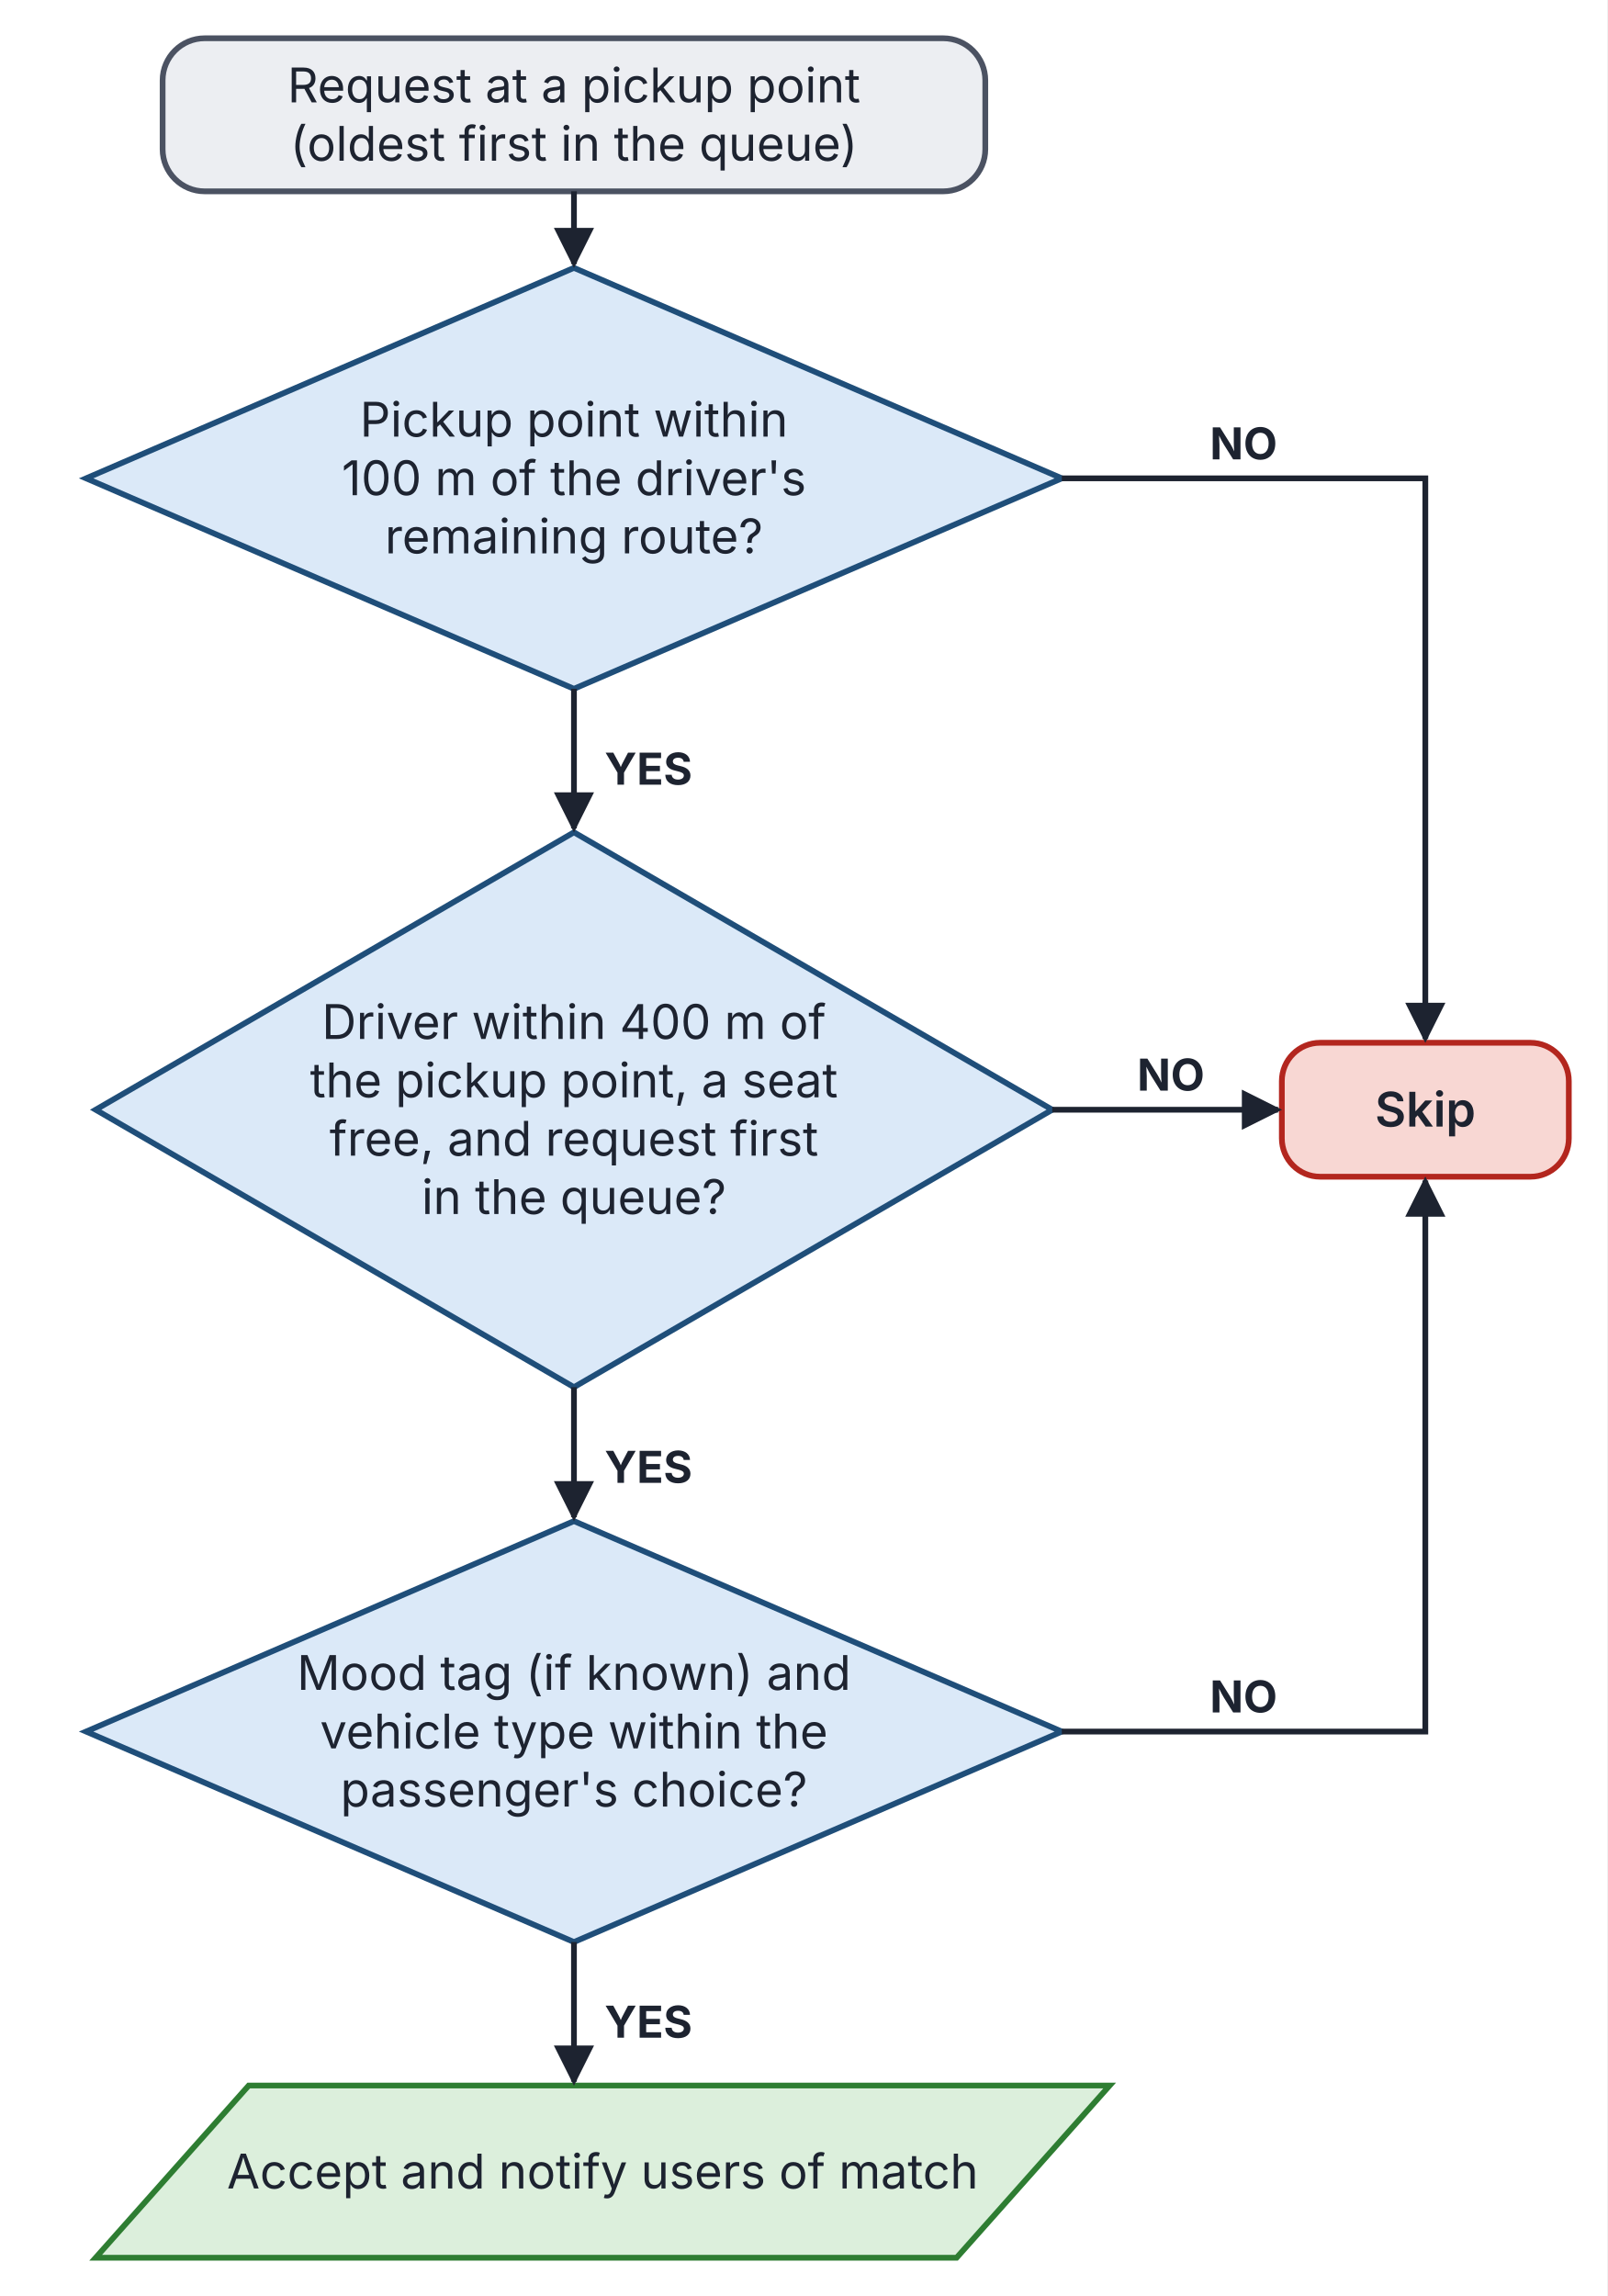
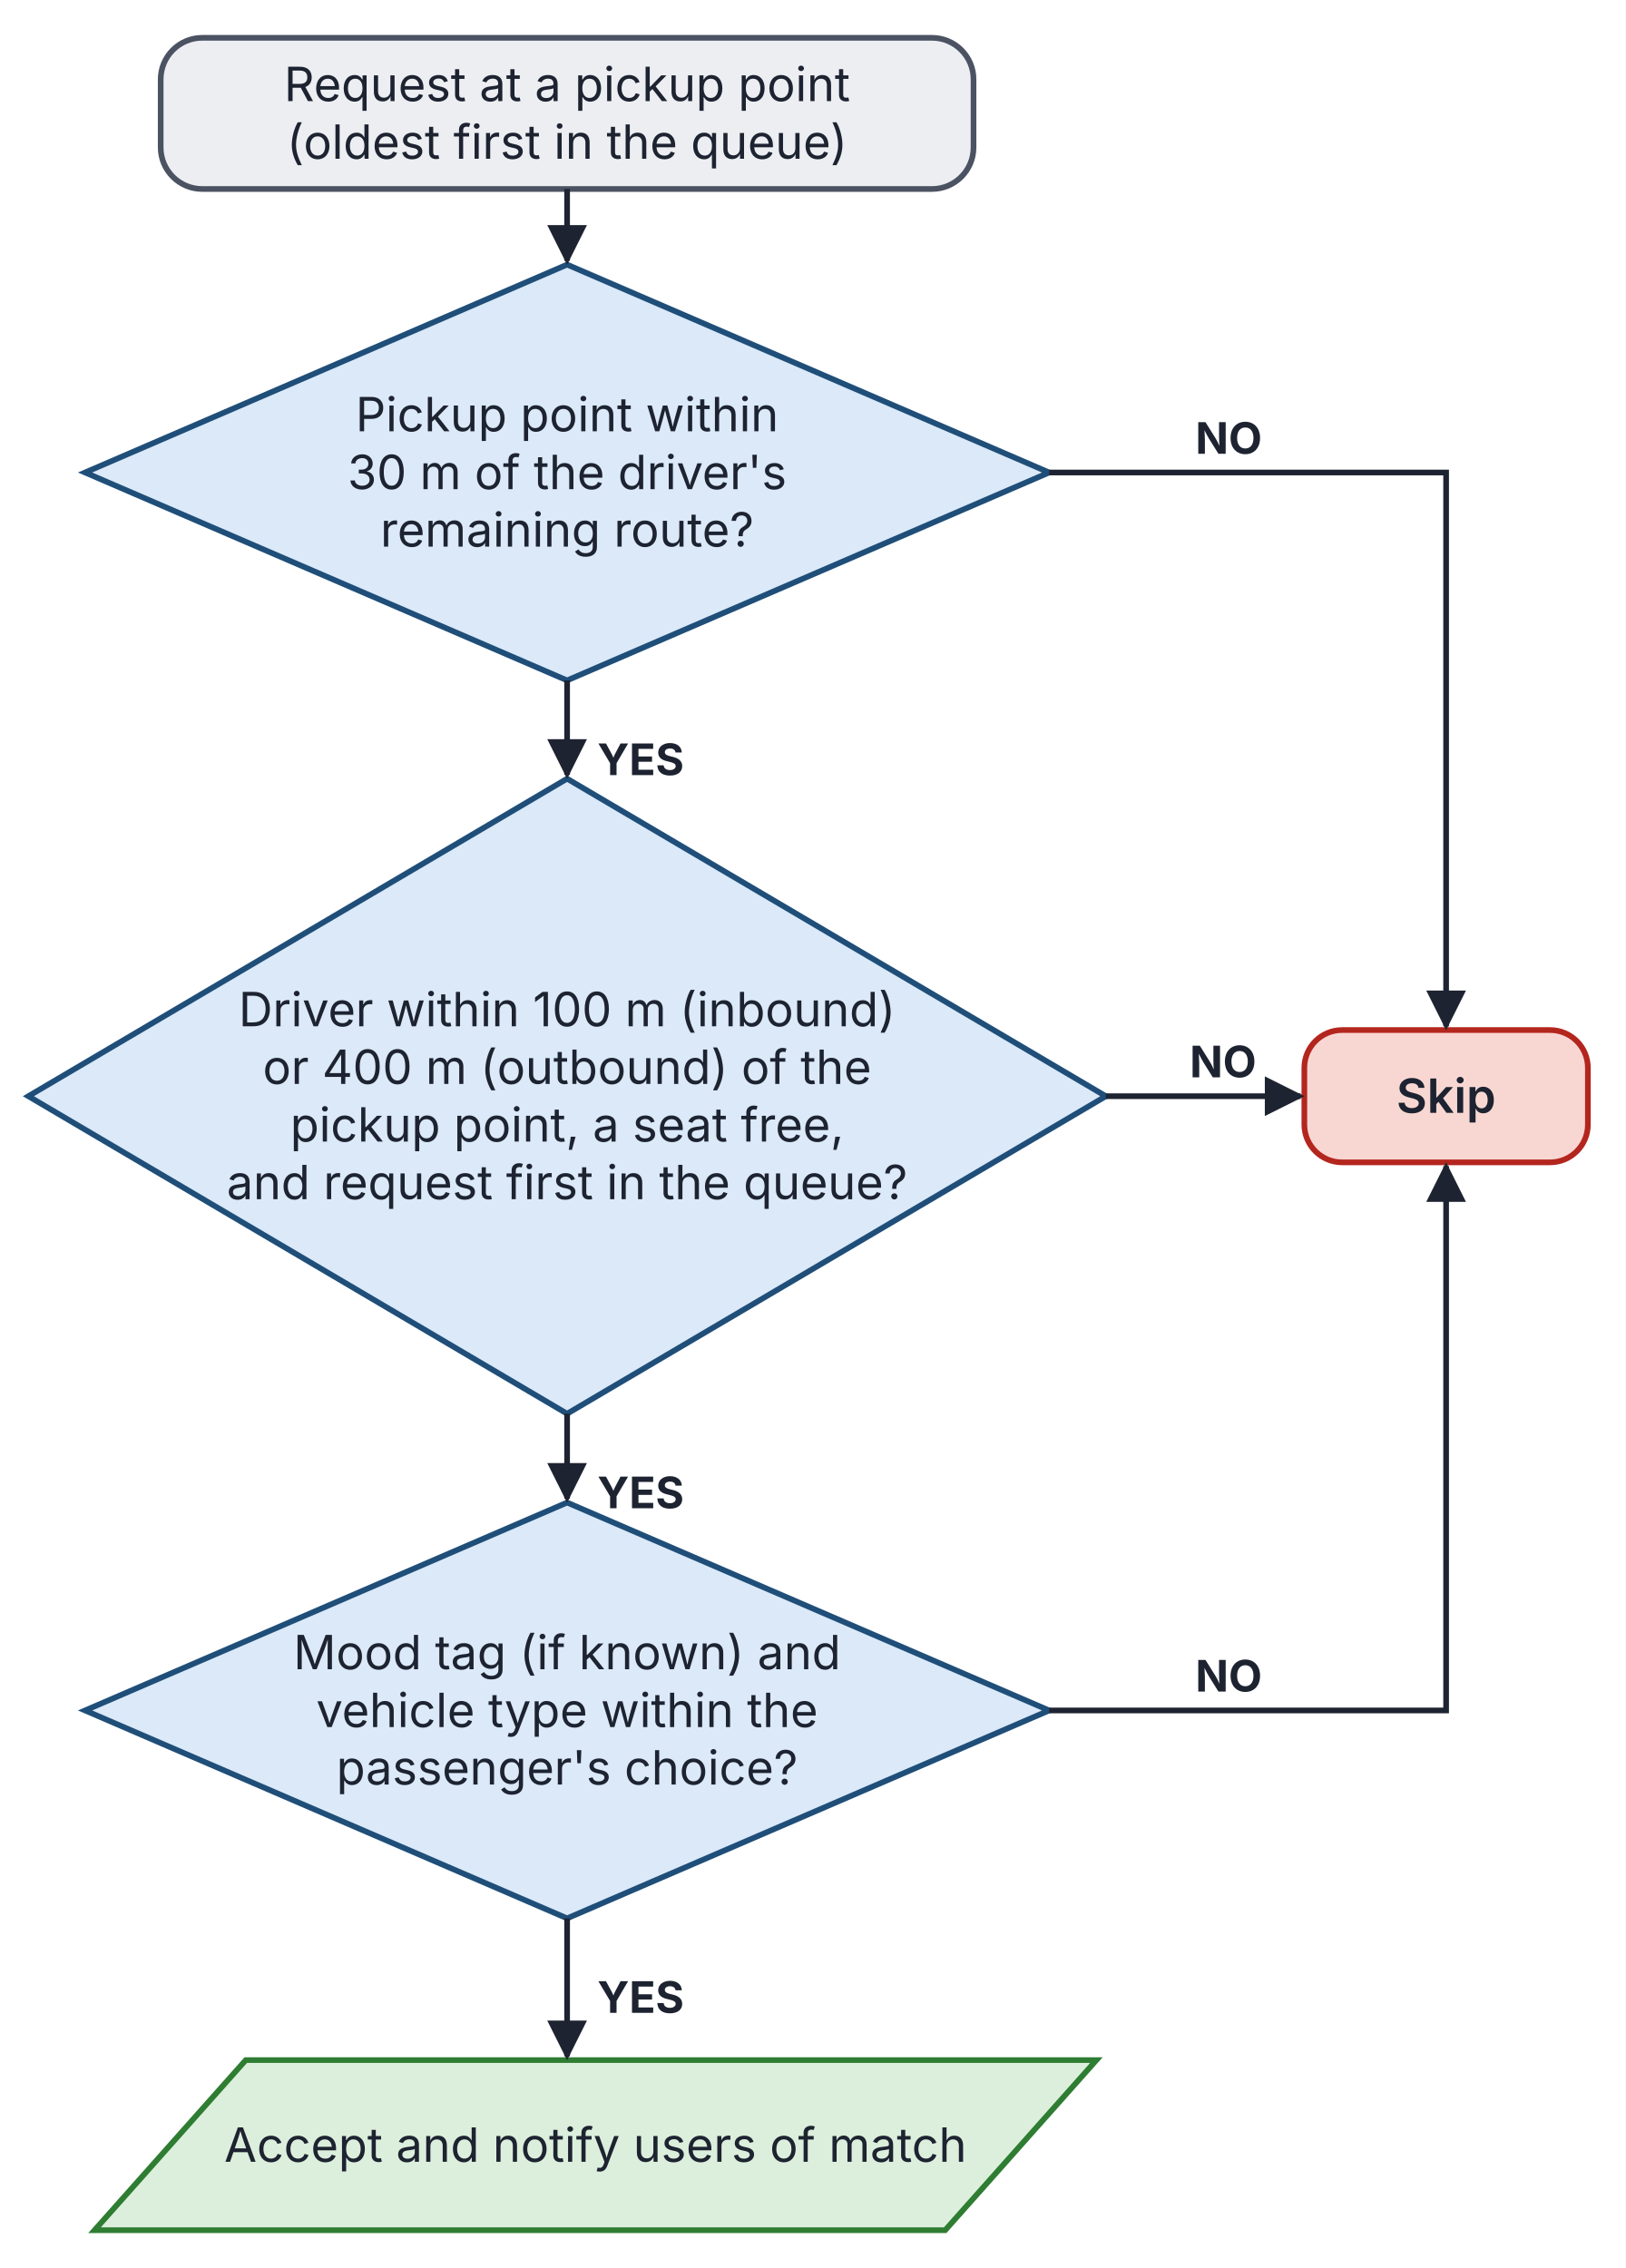
- <svg xmlns="http://www.w3.org/2000/svg" viewBox="0 0 840 1200" width="840" height="1200" font-family="Inter, Arial, sans-serif">
+ <svg xmlns="http://www.w3.org/2000/svg" viewBox="0 0 860 1200" width="860" height="1200" font-family="Inter, Arial, sans-serif">
  <defs>
    <marker id="a" viewBox="0 0 10 10" refX="9" refY="5" markerWidth="7" markerHeight="7" markerUnits="strokeWidth" orient="auto">
      <path d="M0,0 L10,5 L0,10 z" fill="#1d2330" />
    </marker>
  </defs>
-   <rect width="840" height="1200" fill="#ffffff" />
+   <rect width="860" height="1200" fill="#ffffff" />
  <rect x="85" y="20" width="430" height="80" rx="22" fill="#eceef2" stroke="#4b5262" stroke-width="3" />
  <text x="300" y="53.5" font-size="25" font-weight="400" text-anchor="middle" fill="#1d2330">Request at a pickup point</text>
  <text x="300" y="84.0" font-size="25" font-weight="400" text-anchor="middle" fill="#1d2330">(oldest first in the queue)</text>
  <polygon points="300,140 555,250 300,360 45,250" fill="#dbe9f8" stroke="#1f4e79" stroke-width="3" />
  <text x="300" y="228.2" font-size="25" font-weight="400" text-anchor="middle" fill="#1d2330">Pickup point within</text>
-   <text x="300" y="258.8" font-size="25" font-weight="400" text-anchor="middle" fill="#1d2330">100 m of the driver's</text>
+   <text x="300" y="258.8" font-size="25" font-weight="400" text-anchor="middle" fill="#1d2330">30 m of the driver's</text>
  <text x="300" y="289.2" font-size="25" font-weight="400" text-anchor="middle" fill="#1d2330">remaining route?</text>
-   <polygon points="300,435 550,580 300,725 50,580" fill="#dbe9f8" stroke="#1f4e79" stroke-width="3" />
-   <text x="300" y="543.0" font-size="25" font-weight="400" text-anchor="middle" fill="#1d2330">Driver within 400 m of</text>
-   <text x="300" y="573.5" font-size="25" font-weight="400" text-anchor="middle" fill="#1d2330">the pickup point, a seat</text>
-   <text x="300" y="604.0" font-size="25" font-weight="400" text-anchor="middle" fill="#1d2330">free, and request first</text>
-   <text x="300" y="634.5" font-size="25" font-weight="400" text-anchor="middle" fill="#1d2330">in the queue?</text>
+   <polygon points="300,412 585,580 300,748 15,580" fill="#dbe9f8" stroke="#1f4e79" stroke-width="3" />
+   <text x="300" y="543.0" font-size="25" font-weight="400" text-anchor="middle" fill="#1d2330">Driver within 100 m (inbound)</text>
+   <text x="300" y="573.5" font-size="25" font-weight="400" text-anchor="middle" fill="#1d2330">or 400 m (outbound) of the</text>
+   <text x="300" y="604.0" font-size="25" font-weight="400" text-anchor="middle" fill="#1d2330">pickup point, a seat free,</text>
+   <text x="300" y="634.5" font-size="25" font-weight="400" text-anchor="middle" fill="#1d2330">and request first in the queue?</text>
  <polygon points="300,795 555,905 300,1015 45,905" fill="#dbe9f8" stroke="#1f4e79" stroke-width="3" />
  <text x="300" y="883.2" font-size="25" font-weight="400" text-anchor="middle" fill="#1d2330">Mood tag (if known) and</text>
  <text x="300" y="913.8" font-size="25" font-weight="400" text-anchor="middle" fill="#1d2330">vehicle type within the</text>
  <text x="300" y="944.2" font-size="25" font-weight="400" text-anchor="middle" fill="#1d2330">passenger's choice?</text>
  <polygon points="50,1180 130,1090 580,1090 500,1180" fill="#dcefdc" stroke="#2e7d32" stroke-width="3" />
  <text x="315" y="1143.8" font-size="25" font-weight="400" text-anchor="middle" fill="#1d2330">Accept and notify users of match</text>
-   <rect x="670" y="545" width="150" height="70" rx="20" fill="#f8d7d3" stroke="#b3261e" stroke-width="3" />
-   <text x="745" y="588.8" font-size="25" font-weight="600" text-anchor="middle" fill="#1d2330">Skip</text>
+   <rect x="690" y="545" width="150" height="70" rx="20" fill="#f8d7d3" stroke="#b3261e" stroke-width="3" />
+   <text x="765" y="588.8" font-size="25" font-weight="600" text-anchor="middle" fill="#1d2330">Skip</text>
  <path d="M300,100 V138" fill="none" stroke="#1d2330" stroke-width="3" marker-end="url(#a)" />
-   <path d="M300,360 V433" fill="none" stroke="#1d2330" stroke-width="3" marker-end="url(#a)" />
+   <path d="M300,360 V410" fill="none" stroke="#1d2330" stroke-width="3" marker-end="url(#a)" />
  <text x="316" y="410.1" font-size="23" font-weight="700" text-anchor="start" fill="#1d2330">YES</text>
-   <path d="M300,725 V793" fill="none" stroke="#1d2330" stroke-width="3" marker-end="url(#a)" />
-   <text x="316" y="775.0" font-size="23" font-weight="700" text-anchor="start" fill="#1d2330">YES</text>
+   <path d="M300,748 V793" fill="none" stroke="#1d2330" stroke-width="3" marker-end="url(#a)" />
+   <text x="316" y="798.0" font-size="23" font-weight="700" text-anchor="start" fill="#1d2330">YES</text>
  <path d="M300,1015 V1088" fill="none" stroke="#1d2330" stroke-width="3" marker-end="url(#a)" />
  <text x="316" y="1065.0" font-size="23" font-weight="700" text-anchor="start" fill="#1d2330">YES</text>
-   <path d="M555,250 H745 V543" fill="none" stroke="#1d2330" stroke-width="3" marker-end="url(#a)" />
+   <path d="M555,250 H765 V543" fill="none" stroke="#1d2330" stroke-width="3" marker-end="url(#a)" />
  <text x="650" y="240.1" font-size="23" font-weight="700" text-anchor="middle" fill="#1d2330">NO</text>
-   <path d="M550,580 H668" fill="none" stroke="#1d2330" stroke-width="3" marker-end="url(#a)" />
-   <text x="612" y="570.0" font-size="23" font-weight="700" text-anchor="middle" fill="#1d2330">NO</text>
-   <path d="M555,905 H745 V617" fill="none" stroke="#1d2330" stroke-width="3" marker-end="url(#a)" />
+   <path d="M585,580 H688" fill="none" stroke="#1d2330" stroke-width="3" marker-end="url(#a)" />
+   <text x="647" y="570.0" font-size="23" font-weight="700" text-anchor="middle" fill="#1d2330">NO</text>
+   <path d="M555,905 H765 V617" fill="none" stroke="#1d2330" stroke-width="3" marker-end="url(#a)" />
  <text x="650" y="895.0" font-size="23" font-weight="700" text-anchor="middle" fill="#1d2330">NO</text>
</svg>
